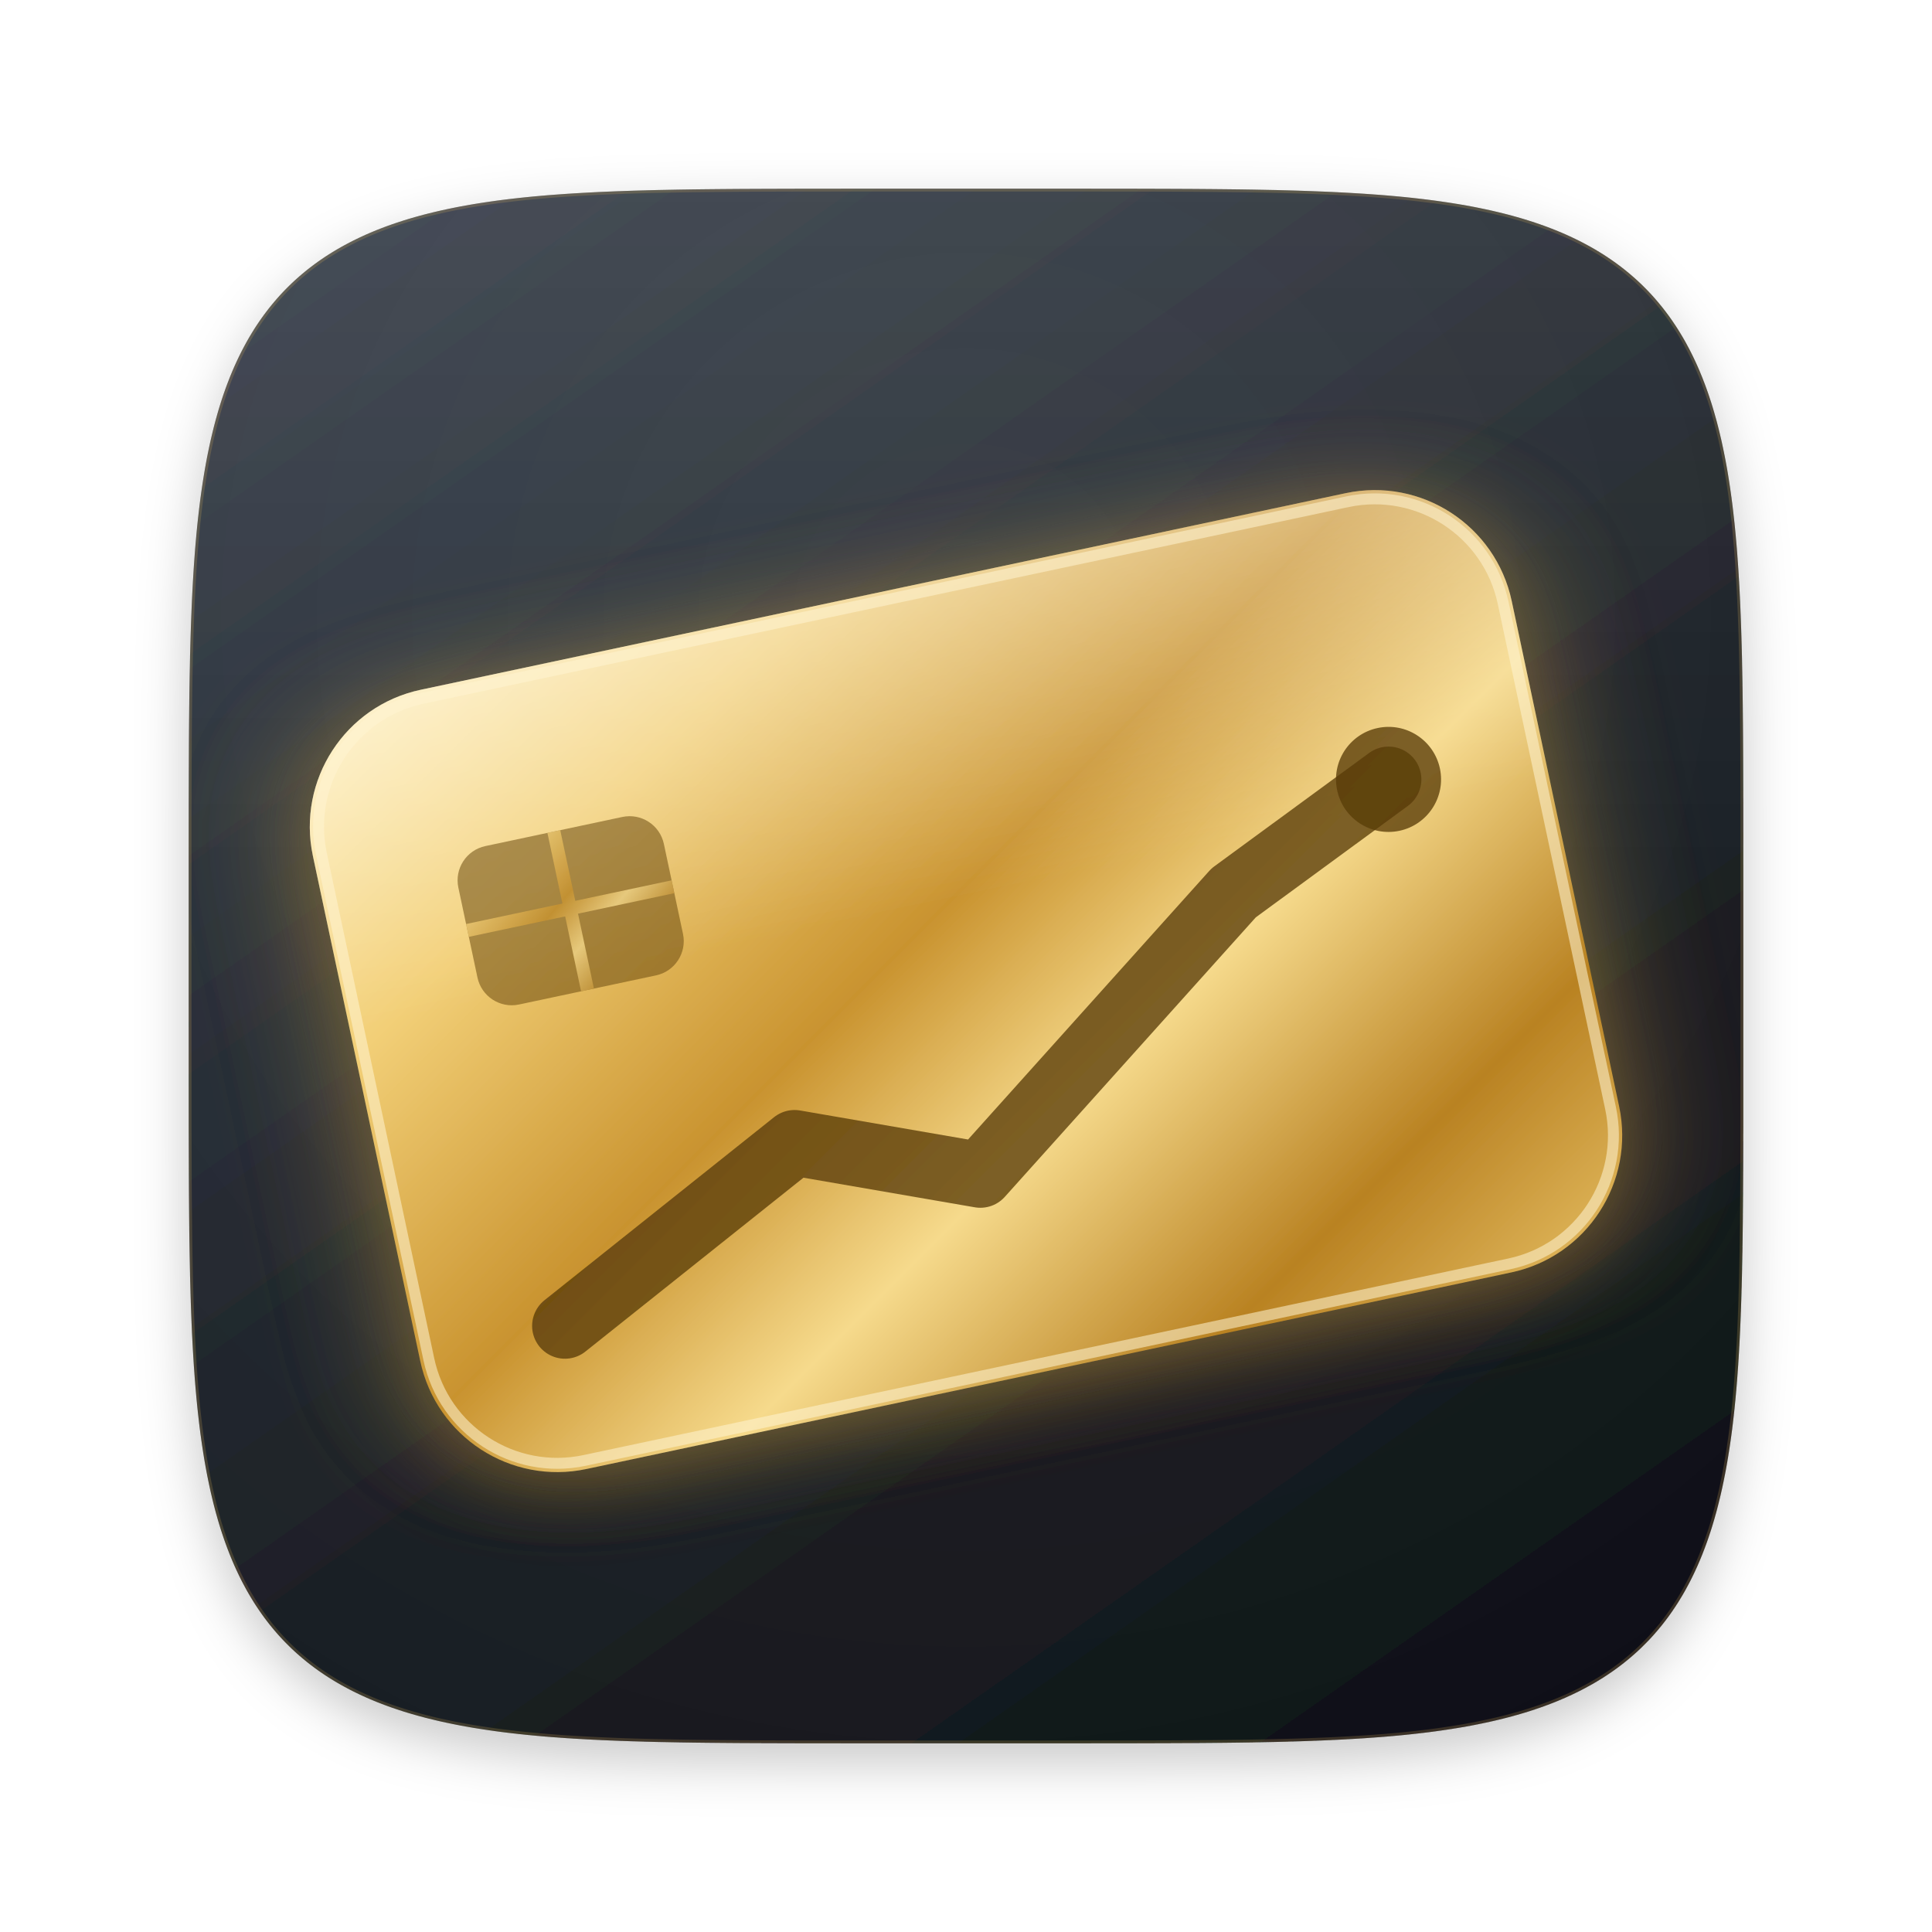
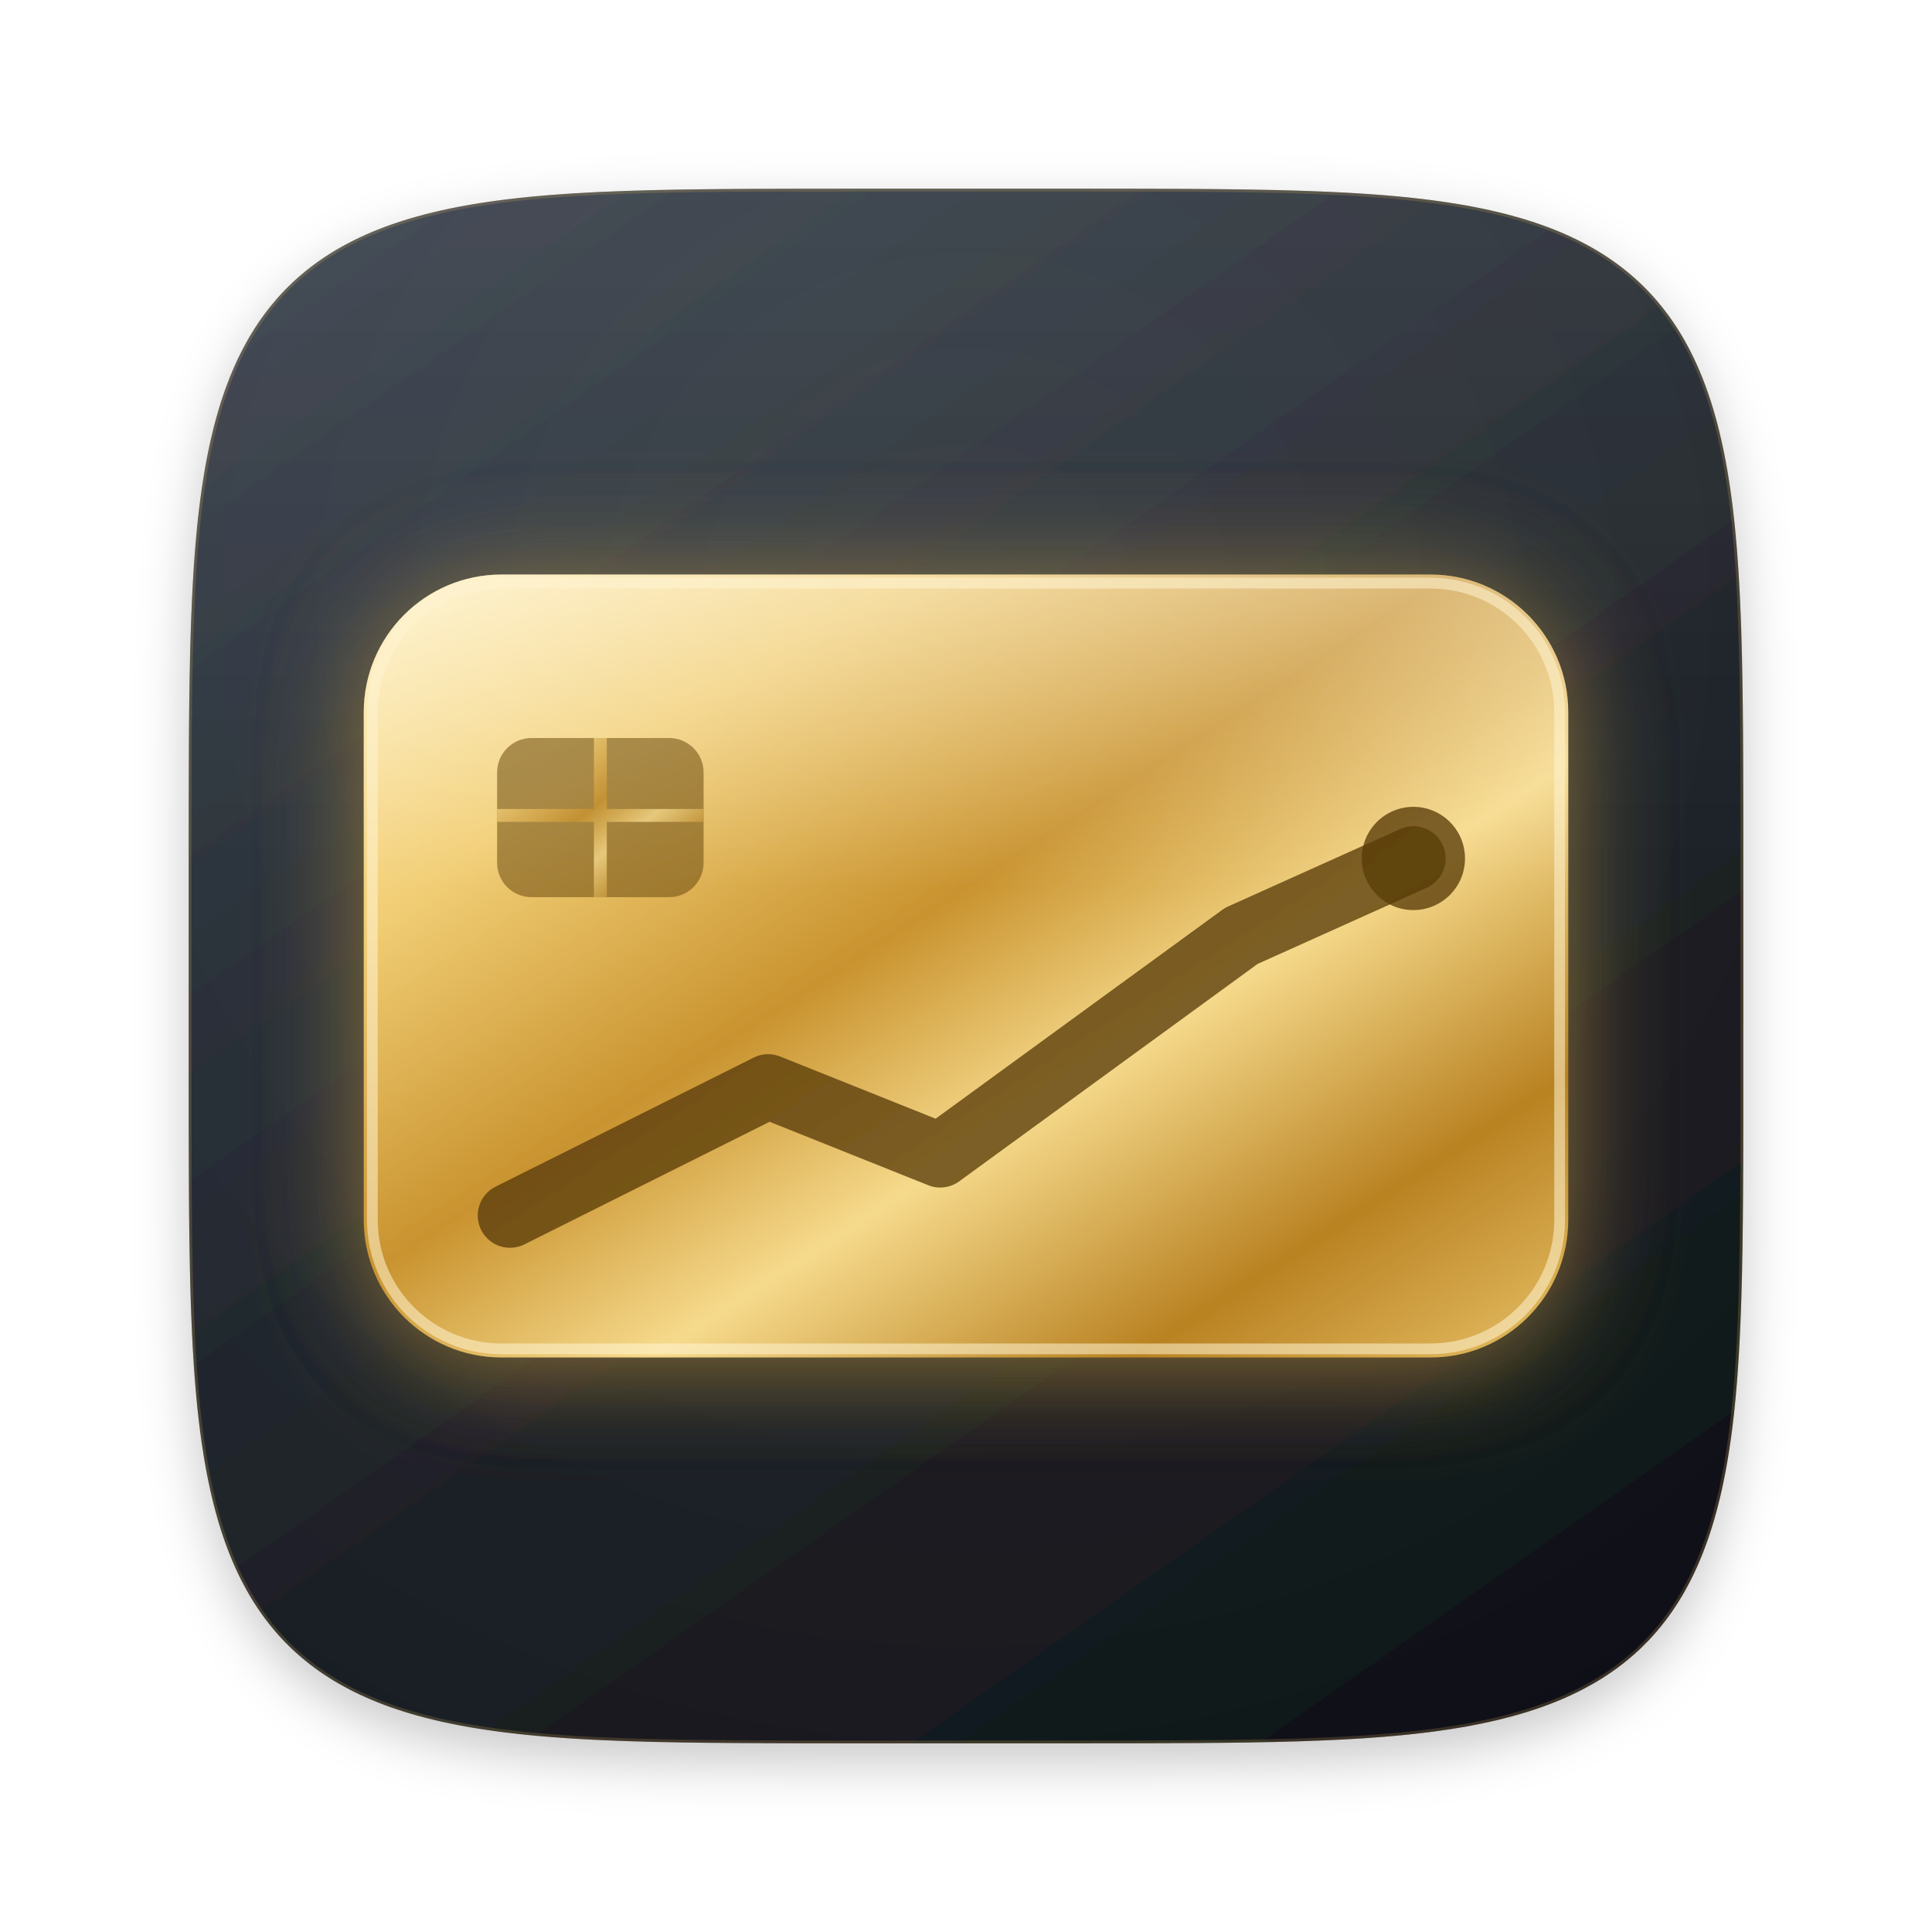
<svg xmlns="http://www.w3.org/2000/svg" width="1024" height="1024" viewBox="0 0 1024 1024">
  <defs>
    <linearGradient id="tile" x1="0.15" y1="0" x2="0.85" y2="1">
      <stop offset="0" stop-color="#323A45" />
      <stop offset="0.55" stop-color="#1A1F25" />
      <stop offset="1" stop-color="#0C0F13" />
    </linearGradient>
    <linearGradient id="sheen" x1="0" y1="0" x2="0" y2="1">
      <stop offset="0" stop-color="#fff" stop-opacity="0.08" />
      <stop offset="0.45" stop-color="#fff" stop-opacity="0" />
    </linearGradient>
    <radialGradient id="glow" cx="0.5" cy="0.32" r="0.75">
      <stop offset="0" stop-color="#fff" stop-opacity="0.06" />
      <stop offset="1" stop-color="#fff" stop-opacity="0" />
    </radialGradient>
    <clipPath id="clip">
      <path d="M924.00,512.00 L923.99,576.18 L923.98,596.22 L923.94,610.74 L923.90,622.52 L923.85,632.63 L923.78,641.56 L923.70,649.62 L923.61,657.01 L923.50,663.85 L923.38,670.24 L923.26,676.25 L923.11,681.94 L922.96,687.33 L922.79,692.48 L922.61,697.40 L922.42,702.12 L922.22,706.67 L922.00,711.04 L921.77,715.27 L921.53,719.36 L921.28,723.32 L921.01,727.17 L920.74,730.90 L920.45,734.54 L920.14,738.07 L919.83,741.52 L919.50,744.88 L919.16,748.16 L918.80,751.36 L918.44,754.49 L918.06,757.56 L917.67,760.55 L917.26,763.49 L916.84,766.37 L916.41,769.19 L915.97,771.95 L915.52,774.66 L915.05,777.32 L914.57,779.94 L914.07,782.50 L913.56,785.02 L913.04,787.50 L912.51,789.94 L911.96,792.33 L911.40,794.69 L910.83,797.00 L910.25,799.28 L909.65,801.53 L909.03,803.73 L908.41,805.91 L907.77,808.05 L907.12,810.16 L906.45,812.23 L905.77,814.28 L905.08,816.29 L904.37,818.28 L903.65,820.24 L902.91,822.16 L902.17,824.07 L901.40,825.94 L900.63,827.79 L899.84,829.61 L899.03,831.41 L898.21,833.18 L897.38,834.92 L896.53,836.65 L895.67,838.35 L894.79,840.02 L893.90,841.67 L893.00,843.30 L892.08,844.91 L891.14,846.50 L890.19,848.06 L889.23,849.61 L888.25,851.13 L887.25,852.63 L886.24,854.11 L885.21,855.58 L884.17,857.02 L883.11,858.44 L882.04,859.84 L880.95,861.23 L879.84,862.59 L878.72,863.94 L877.58,865.27 L876.43,866.58 L875.26,867.87 L874.07,869.15 L872.87,870.40 L871.64,871.64 L870.40,872.87 L869.15,874.07 L867.87,875.26 L866.58,876.43 L865.27,877.58 L863.94,878.72 L862.59,879.84 L861.23,880.95 L859.84,882.04 L858.44,883.11 L857.02,884.17 L855.58,885.21 L854.11,886.24 L852.63,887.25 L851.13,888.25 L849.61,889.23 L848.06,890.19 L846.50,891.14 L844.91,892.08 L843.30,893.00 L841.67,893.90 L840.02,894.79 L838.35,895.67 L836.65,896.53 L834.92,897.38 L833.18,898.21 L831.41,899.03 L829.61,899.84 L827.79,900.63 L825.94,901.40 L824.07,902.17 L822.16,902.91 L820.24,903.65 L818.28,904.37 L816.29,905.08 L814.28,905.77 L812.23,906.45 L810.16,907.12 L808.05,907.77 L805.91,908.41 L803.73,909.03 L801.53,909.65 L799.28,910.25 L797.00,910.83 L794.69,911.40 L792.33,911.96 L789.94,912.51 L787.50,913.04 L785.02,913.56 L782.50,914.07 L779.94,914.57 L777.32,915.05 L774.66,915.52 L771.95,915.97 L769.19,916.41 L766.37,916.84 L763.49,917.26 L760.55,917.67 L757.56,918.06 L754.49,918.44 L751.36,918.80 L748.16,919.16 L744.88,919.50 L741.52,919.83 L738.07,920.14 L734.54,920.45 L730.90,920.74 L727.17,921.01 L723.32,921.28 L719.36,921.53 L715.27,921.77 L711.04,922.00 L706.67,922.22 L702.12,922.42 L697.40,922.61 L692.48,922.79 L687.33,922.96 L681.94,923.11 L676.25,923.26 L670.24,923.38 L663.85,923.50 L657.01,923.61 L649.62,923.70 L641.56,923.78 L632.63,923.85 L622.52,923.90 L610.74,923.94 L596.22,923.98 L576.18,923.99 L512.00,924.00 L447.82,923.99 L427.78,923.98 L413.26,923.94 L401.48,923.90 L391.37,923.85 L382.44,923.78 L374.38,923.70 L366.99,923.61 L360.15,923.50 L353.76,923.38 L347.75,923.26 L342.06,923.11 L336.67,922.96 L331.52,922.79 L326.60,922.61 L321.88,922.42 L317.33,922.22 L312.96,922.00 L308.73,921.77 L304.64,921.53 L300.68,921.28 L296.83,921.01 L293.10,920.74 L289.46,920.45 L285.93,920.14 L282.48,919.83 L279.12,919.50 L275.84,919.16 L272.64,918.80 L269.51,918.44 L266.44,918.06 L263.45,917.67 L260.51,917.26 L257.63,916.84 L254.81,916.41 L252.05,915.97 L249.34,915.52 L246.68,915.05 L244.06,914.57 L241.50,914.07 L238.98,913.56 L236.50,913.04 L234.06,912.51 L231.67,911.96 L229.31,911.40 L227.00,910.83 L224.72,910.25 L222.47,909.65 L220.27,909.03 L218.09,908.41 L215.95,907.77 L213.84,907.12 L211.77,906.45 L209.72,905.77 L207.71,905.08 L205.72,904.37 L203.76,903.65 L201.84,902.91 L199.93,902.17 L198.06,901.40 L196.21,900.63 L194.39,899.84 L192.59,899.03 L190.82,898.21 L189.08,897.38 L187.35,896.53 L185.65,895.67 L183.98,894.79 L182.33,893.90 L180.70,893.00 L179.09,892.08 L177.50,891.14 L175.94,890.19 L174.39,889.23 L172.87,888.25 L171.37,887.25 L169.89,886.24 L168.42,885.21 L166.98,884.17 L165.56,883.11 L164.16,882.04 L162.77,880.95 L161.41,879.84 L160.06,878.72 L158.73,877.58 L157.42,876.43 L156.13,875.26 L154.85,874.07 L153.60,872.87 L152.36,871.64 L151.13,870.40 L149.93,869.15 L148.74,867.87 L147.57,866.58 L146.42,865.27 L145.28,863.94 L144.16,862.59 L143.05,861.23 L141.96,859.84 L140.89,858.44 L139.83,857.02 L138.79,855.58 L137.76,854.11 L136.75,852.63 L135.75,851.13 L134.77,849.61 L133.81,848.06 L132.86,846.50 L131.92,844.91 L131.00,843.30 L130.10,841.67 L129.21,840.02 L128.33,838.35 L127.47,836.65 L126.62,834.92 L125.79,833.18 L124.97,831.41 L124.16,829.61 L123.37,827.79 L122.60,825.94 L121.83,824.07 L121.09,822.16 L120.35,820.24 L119.63,818.28 L118.92,816.29 L118.23,814.28 L117.55,812.23 L116.88,810.16 L116.23,808.05 L115.59,805.91 L114.97,803.73 L114.35,801.53 L113.75,799.28 L113.17,797.00 L112.60,794.69 L112.04,792.33 L111.49,789.94 L110.96,787.50 L110.44,785.02 L109.93,782.50 L109.43,779.94 L108.95,777.32 L108.48,774.66 L108.03,771.95 L107.59,769.19 L107.16,766.37 L106.74,763.49 L106.33,760.55 L105.94,757.56 L105.56,754.49 L105.20,751.36 L104.84,748.16 L104.50,744.88 L104.17,741.52 L103.86,738.07 L103.55,734.54 L103.26,730.90 L102.99,727.17 L102.72,723.32 L102.47,719.36 L102.23,715.27 L102.00,711.04 L101.78,706.67 L101.58,702.12 L101.39,697.40 L101.21,692.48 L101.04,687.33 L100.89,681.94 L100.74,676.25 L100.62,670.24 L100.50,663.85 L100.39,657.01 L100.30,649.62 L100.22,641.56 L100.15,632.63 L100.10,622.52 L100.06,610.74 L100.02,596.22 L100.01,576.18 L100.00,512.00 L100.01,447.82 L100.02,427.78 L100.06,413.26 L100.10,401.48 L100.15,391.37 L100.22,382.44 L100.30,374.38 L100.39,366.99 L100.50,360.15 L100.62,353.76 L100.74,347.75 L100.89,342.06 L101.04,336.67 L101.21,331.52 L101.39,326.60 L101.58,321.88 L101.78,317.33 L102.00,312.96 L102.23,308.73 L102.47,304.64 L102.72,300.68 L102.99,296.83 L103.26,293.10 L103.55,289.46 L103.86,285.93 L104.17,282.48 L104.50,279.12 L104.84,275.84 L105.20,272.64 L105.56,269.51 L105.94,266.44 L106.33,263.45 L106.74,260.51 L107.16,257.63 L107.59,254.81 L108.03,252.05 L108.48,249.34 L108.95,246.68 L109.43,244.06 L109.93,241.50 L110.44,238.98 L110.96,236.50 L111.49,234.06 L112.04,231.67 L112.60,229.31 L113.17,227.00 L113.75,224.72 L114.35,222.47 L114.97,220.27 L115.59,218.09 L116.23,215.95 L116.88,213.84 L117.55,211.77 L118.23,209.72 L118.92,207.71 L119.63,205.72 L120.35,203.76 L121.09,201.84 L121.83,199.93 L122.60,198.06 L123.37,196.21 L124.16,194.39 L124.97,192.59 L125.79,190.82 L126.62,189.08 L127.47,187.35 L128.33,185.65 L129.21,183.98 L130.10,182.33 L131.00,180.70 L131.92,179.09 L132.86,177.50 L133.81,175.94 L134.77,174.39 L135.75,172.87 L136.75,171.37 L137.76,169.89 L138.79,168.42 L139.83,166.98 L140.89,165.56 L141.96,164.16 L143.05,162.77 L144.16,161.41 L145.28,160.06 L146.42,158.73 L147.57,157.42 L148.74,156.13 L149.93,154.85 L151.13,153.60 L152.36,152.36 L153.60,151.13 L154.85,149.93 L156.13,148.74 L157.42,147.57 L158.73,146.42 L160.06,145.28 L161.41,144.16 L162.77,143.05 L164.16,141.96 L165.56,140.89 L166.98,139.83 L168.42,138.79 L169.89,137.76 L171.37,136.75 L172.87,135.75 L174.39,134.77 L175.94,133.81 L177.50,132.86 L179.09,131.92 L180.70,131.00 L182.33,130.10 L183.98,129.21 L185.65,128.33 L187.35,127.47 L189.08,126.62 L190.82,125.79 L192.59,124.97 L194.39,124.16 L196.21,123.37 L198.06,122.60 L199.93,121.83 L201.84,121.09 L203.76,120.35 L205.72,119.63 L207.71,118.92 L209.72,118.23 L211.77,117.55 L213.84,116.88 L215.95,116.23 L218.09,115.59 L220.27,114.97 L222.47,114.35 L224.72,113.75 L227.00,113.17 L229.31,112.60 L231.67,112.04 L234.06,111.49 L236.50,110.96 L238.98,110.44 L241.50,109.93 L244.06,109.43 L246.68,108.95 L249.34,108.48 L252.05,108.03 L254.81,107.59 L257.63,107.16 L260.51,106.74 L263.45,106.33 L266.44,105.94 L269.51,105.56 L272.64,105.20 L275.84,104.84 L279.12,104.50 L282.48,104.17 L285.93,103.86 L289.46,103.55 L293.10,103.26 L296.83,102.99 L300.68,102.72 L304.64,102.47 L308.73,102.23 L312.96,102.00 L317.33,101.78 L321.88,101.58 L326.60,101.39 L331.52,101.21 L336.67,101.04 L342.06,100.89 L347.75,100.74 L353.76,100.62 L360.15,100.50 L366.99,100.39 L374.38,100.30 L382.44,100.22 L391.37,100.15 L401.48,100.10 L413.26,100.06 L427.78,100.02 L447.82,100.01 L512.00,100.00 L576.18,100.01 L596.22,100.02 L610.74,100.06 L622.52,100.10 L632.63,100.15 L641.56,100.22 L649.62,100.30 L657.01,100.39 L663.85,100.50 L670.24,100.62 L676.25,100.74 L681.94,100.89 L687.33,101.04 L692.48,101.21 L697.40,101.39 L702.12,101.58 L706.67,101.78 L711.04,102.00 L715.27,102.23 L719.36,102.47 L723.32,102.72 L727.17,102.99 L730.90,103.26 L734.54,103.55 L738.07,103.86 L741.52,104.17 L744.88,104.50 L748.16,104.84 L751.36,105.20 L754.49,105.56 L757.56,105.94 L760.55,106.33 L763.49,106.74 L766.37,107.16 L769.19,107.59 L771.95,108.03 L774.66,108.48 L777.32,108.95 L779.94,109.43 L782.50,109.93 L785.02,110.44 L787.50,110.96 L789.94,111.49 L792.33,112.04 L794.69,112.60 L797.00,113.17 L799.28,113.75 L801.53,114.35 L803.73,114.97 L805.91,115.59 L808.05,116.23 L810.16,116.88 L812.23,117.55 L814.28,118.23 L816.29,118.92 L818.28,119.63 L820.24,120.35 L822.16,121.09 L824.07,121.83 L825.94,122.60 L827.79,123.37 L829.61,124.16 L831.41,124.97 L833.18,125.79 L834.92,126.62 L836.65,127.47 L838.35,128.33 L840.02,129.21 L841.67,130.10 L843.30,131.00 L844.91,131.92 L846.50,132.86 L848.06,133.81 L849.61,134.77 L851.13,135.75 L852.63,136.75 L854.11,137.76 L855.58,138.79 L857.02,139.83 L858.44,140.89 L859.84,141.96 L861.23,143.05 L862.59,144.16 L863.94,145.28 L865.27,146.42 L866.58,147.57 L867.87,148.74 L869.15,149.93 L870.40,151.13 L871.64,152.36 L872.87,153.60 L874.07,154.85 L875.26,156.13 L876.43,157.42 L877.58,158.73 L878.72,160.06 L879.84,161.41 L880.95,162.77 L882.04,164.16 L883.11,165.56 L884.17,166.98 L885.21,168.42 L886.24,169.89 L887.25,171.37 L888.25,172.87 L889.23,174.39 L890.19,175.94 L891.14,177.50 L892.08,179.09 L893.00,180.70 L893.90,182.33 L894.79,183.98 L895.67,185.65 L896.53,187.35 L897.38,189.08 L898.21,190.82 L899.03,192.59 L899.84,194.39 L900.63,196.21 L901.40,198.06 L902.17,199.93 L902.91,201.84 L903.65,203.76 L904.37,205.72 L905.08,207.71 L905.77,209.72 L906.45,211.77 L907.12,213.84 L907.77,215.95 L908.41,218.09 L909.03,220.27 L909.65,222.47 L910.25,224.72 L910.83,227.00 L911.40,229.31 L911.96,231.67 L912.51,234.06 L913.04,236.50 L913.56,238.98 L914.07,241.50 L914.57,244.06 L915.05,246.68 L915.52,249.34 L915.97,252.05 L916.41,254.81 L916.84,257.63 L917.26,260.51 L917.67,263.45 L918.06,266.44 L918.44,269.51 L918.80,272.64 L919.16,275.84 L919.50,279.12 L919.83,282.48 L920.14,285.93 L920.45,289.46 L920.74,293.10 L921.01,296.83 L921.28,300.68 L921.53,304.64 L921.77,308.73 L922.00,312.96 L922.22,317.33 L922.42,321.88 L922.61,326.60 L922.79,331.52 L922.96,336.67 L923.11,342.06 L923.26,347.75 L923.38,353.76 L923.50,360.15 L923.61,366.99 L923.70,374.38 L923.78,382.44 L923.85,391.37 L923.90,401.48 L923.94,413.26 L923.98,427.78 L923.99,447.82 Z" />
    </clipPath>
    <filter id="outer" x="-20%" y="-20%" width="140%" height="140%">
      <feDropShadow dx="0" dy="10" stdDeviation="14" flood-color="#000" flood-opacity="0.22" />
    </filter>
    <filter id="gshadow" x="-30%" y="-30%" width="160%" height="160%">
      <feDropShadow dx="0" dy="14" stdDeviation="16" flood-color="#000" flood-opacity="0.55" />
    </filter>
    <linearGradient id="gold" x1="0" y1="0" x2="1" y2="1">
      <stop offset="0" stop-color="#FFF0BE" />
      <stop offset="0.22" stop-color="#F2CF77" />
      <stop offset="0.45" stop-color="#C9932F" />
      <stop offset="0.62" stop-color="#F6DA8C" />
      <stop offset="0.82" stop-color="#B98222" />
      <stop offset="1" stop-color="#E7C066" />
    </linearGradient>
    <linearGradient id="goldsheen" x1="0" y1="0" x2="0" y2="1">
      <stop offset="0" stop-color="#fff" stop-opacity="0.35" />
      <stop offset="0.4" stop-color="#fff" stop-opacity="0" />
    </linearGradient>
    <filter id="sglow" x="-30%" y="-30%" width="160%" height="160%">
      <feDropShadow dx="0" dy="0" stdDeviation="26" flood-color="#E2B85C" flood-opacity="0.38" />
    </filter>
  </defs>
  <path d="M924.00,512.00 L923.99,576.18 L923.98,596.22 L923.94,610.74 L923.90,622.52 L923.85,632.63 L923.78,641.56 L923.70,649.62 L923.61,657.01 L923.50,663.85 L923.38,670.24 L923.26,676.25 L923.11,681.94 L922.96,687.33 L922.79,692.48 L922.61,697.40 L922.42,702.12 L922.22,706.67 L922.00,711.04 L921.77,715.27 L921.53,719.36 L921.28,723.32 L921.01,727.17 L920.74,730.90 L920.45,734.54 L920.14,738.07 L919.83,741.52 L919.50,744.88 L919.16,748.16 L918.80,751.36 L918.44,754.49 L918.06,757.56 L917.67,760.55 L917.26,763.49 L916.84,766.37 L916.41,769.19 L915.97,771.95 L915.52,774.66 L915.05,777.32 L914.57,779.94 L914.07,782.50 L913.56,785.02 L913.04,787.50 L912.51,789.94 L911.96,792.33 L911.40,794.69 L910.83,797.00 L910.25,799.28 L909.65,801.53 L909.03,803.73 L908.41,805.91 L907.77,808.05 L907.12,810.16 L906.45,812.23 L905.77,814.28 L905.08,816.29 L904.37,818.28 L903.65,820.24 L902.91,822.16 L902.17,824.07 L901.40,825.94 L900.63,827.79 L899.84,829.61 L899.03,831.41 L898.21,833.18 L897.38,834.92 L896.53,836.65 L895.67,838.35 L894.79,840.02 L893.90,841.67 L893.00,843.30 L892.08,844.91 L891.14,846.50 L890.19,848.06 L889.23,849.61 L888.25,851.13 L887.25,852.63 L886.24,854.11 L885.21,855.58 L884.17,857.02 L883.11,858.44 L882.04,859.84 L880.95,861.23 L879.84,862.59 L878.72,863.94 L877.58,865.27 L876.43,866.58 L875.26,867.87 L874.07,869.15 L872.87,870.40 L871.64,871.64 L870.40,872.87 L869.15,874.07 L867.87,875.26 L866.58,876.43 L865.27,877.58 L863.94,878.72 L862.59,879.84 L861.23,880.95 L859.84,882.04 L858.44,883.11 L857.02,884.17 L855.58,885.21 L854.11,886.24 L852.63,887.25 L851.13,888.25 L849.61,889.23 L848.06,890.19 L846.50,891.14 L844.91,892.08 L843.30,893.00 L841.67,893.90 L840.02,894.79 L838.35,895.67 L836.65,896.53 L834.92,897.38 L833.18,898.21 L831.41,899.03 L829.61,899.84 L827.79,900.63 L825.94,901.40 L824.07,902.17 L822.16,902.91 L820.24,903.65 L818.28,904.37 L816.29,905.08 L814.28,905.77 L812.23,906.45 L810.16,907.12 L808.05,907.77 L805.91,908.41 L803.73,909.03 L801.53,909.65 L799.28,910.25 L797.00,910.83 L794.69,911.40 L792.33,911.96 L789.94,912.51 L787.50,913.04 L785.02,913.56 L782.50,914.07 L779.94,914.57 L777.32,915.05 L774.66,915.52 L771.95,915.97 L769.19,916.41 L766.37,916.84 L763.49,917.26 L760.55,917.67 L757.56,918.06 L754.49,918.44 L751.36,918.80 L748.16,919.16 L744.88,919.50 L741.52,919.83 L738.07,920.14 L734.54,920.45 L730.90,920.74 L727.17,921.01 L723.32,921.28 L719.36,921.53 L715.27,921.77 L711.04,922.00 L706.67,922.22 L702.12,922.42 L697.40,922.61 L692.48,922.79 L687.33,922.96 L681.94,923.11 L676.25,923.26 L670.24,923.38 L663.85,923.50 L657.01,923.61 L649.62,923.70 L641.56,923.78 L632.63,923.85 L622.52,923.90 L610.74,923.94 L596.22,923.98 L576.18,923.99 L512.00,924.00 L447.82,923.99 L427.78,923.98 L413.26,923.94 L401.48,923.90 L391.37,923.85 L382.44,923.78 L374.38,923.70 L366.99,923.61 L360.15,923.50 L353.76,923.38 L347.75,923.26 L342.06,923.11 L336.67,922.96 L331.52,922.79 L326.60,922.61 L321.88,922.42 L317.33,922.22 L312.96,922.00 L308.73,921.77 L304.64,921.53 L300.68,921.28 L296.83,921.01 L293.10,920.74 L289.46,920.45 L285.93,920.14 L282.48,919.83 L279.12,919.50 L275.84,919.16 L272.64,918.80 L269.51,918.44 L266.44,918.06 L263.45,917.67 L260.51,917.26 L257.63,916.84 L254.81,916.41 L252.05,915.97 L249.34,915.52 L246.68,915.05 L244.06,914.57 L241.50,914.07 L238.98,913.56 L236.50,913.04 L234.06,912.51 L231.67,911.96 L229.31,911.40 L227.00,910.83 L224.72,910.25 L222.47,909.65 L220.27,909.03 L218.09,908.41 L215.95,907.77 L213.84,907.12 L211.77,906.45 L209.72,905.77 L207.71,905.08 L205.72,904.37 L203.76,903.65 L201.84,902.91 L199.93,902.17 L198.06,901.40 L196.21,900.63 L194.39,899.84 L192.59,899.03 L190.82,898.21 L189.08,897.38 L187.35,896.53 L185.65,895.67 L183.98,894.79 L182.33,893.90 L180.70,893.00 L179.09,892.08 L177.50,891.14 L175.94,890.19 L174.39,889.23 L172.87,888.25 L171.37,887.25 L169.89,886.24 L168.42,885.21 L166.98,884.17 L165.56,883.11 L164.16,882.04 L162.77,880.95 L161.41,879.84 L160.06,878.72 L158.73,877.58 L157.42,876.43 L156.13,875.26 L154.85,874.07 L153.60,872.87 L152.36,871.64 L151.13,870.40 L149.93,869.15 L148.74,867.87 L147.57,866.58 L146.42,865.27 L145.28,863.94 L144.16,862.59 L143.05,861.23 L141.96,859.84 L140.89,858.44 L139.83,857.02 L138.79,855.58 L137.76,854.11 L136.75,852.63 L135.75,851.13 L134.77,849.61 L133.81,848.06 L132.86,846.50 L131.92,844.91 L131.00,843.30 L130.10,841.67 L129.21,840.02 L128.33,838.35 L127.47,836.65 L126.62,834.92 L125.79,833.18 L124.97,831.41 L124.16,829.61 L123.37,827.79 L122.60,825.94 L121.83,824.07 L121.09,822.16 L120.35,820.24 L119.63,818.28 L118.92,816.29 L118.23,814.28 L117.55,812.23 L116.88,810.16 L116.23,808.05 L115.59,805.91 L114.97,803.73 L114.35,801.53 L113.75,799.28 L113.17,797.00 L112.60,794.69 L112.04,792.33 L111.49,789.94 L110.96,787.50 L110.44,785.02 L109.93,782.50 L109.43,779.94 L108.95,777.32 L108.48,774.66 L108.03,771.95 L107.59,769.19 L107.16,766.37 L106.74,763.49 L106.33,760.55 L105.94,757.56 L105.56,754.49 L105.20,751.36 L104.84,748.16 L104.50,744.88 L104.17,741.52 L103.86,738.07 L103.55,734.54 L103.26,730.90 L102.99,727.17 L102.72,723.32 L102.47,719.36 L102.23,715.27 L102.00,711.04 L101.78,706.67 L101.58,702.12 L101.39,697.40 L101.21,692.48 L101.04,687.33 L100.89,681.94 L100.74,676.25 L100.62,670.24 L100.50,663.85 L100.39,657.01 L100.30,649.62 L100.22,641.56 L100.15,632.63 L100.10,622.52 L100.06,610.74 L100.02,596.22 L100.01,576.18 L100.00,512.00 L100.01,447.82 L100.02,427.78 L100.06,413.26 L100.10,401.48 L100.15,391.37 L100.22,382.44 L100.30,374.38 L100.39,366.99 L100.50,360.15 L100.62,353.76 L100.74,347.75 L100.89,342.06 L101.04,336.67 L101.21,331.52 L101.39,326.60 L101.58,321.88 L101.78,317.33 L102.00,312.96 L102.23,308.73 L102.47,304.64 L102.72,300.68 L102.99,296.83 L103.26,293.10 L103.55,289.46 L103.86,285.93 L104.17,282.48 L104.50,279.12 L104.84,275.84 L105.20,272.64 L105.56,269.51 L105.94,266.44 L106.33,263.45 L106.74,260.51 L107.16,257.63 L107.59,254.81 L108.03,252.05 L108.48,249.34 L108.95,246.68 L109.43,244.06 L109.93,241.50 L110.44,238.98 L110.96,236.50 L111.49,234.06 L112.04,231.67 L112.60,229.31 L113.17,227.00 L113.75,224.72 L114.35,222.47 L114.97,220.27 L115.59,218.09 L116.23,215.95 L116.88,213.84 L117.55,211.77 L118.23,209.72 L118.92,207.71 L119.63,205.72 L120.35,203.76 L121.09,201.84 L121.83,199.93 L122.60,198.06 L123.37,196.21 L124.16,194.39 L124.97,192.59 L125.79,190.82 L126.62,189.08 L127.47,187.35 L128.33,185.65 L129.21,183.98 L130.10,182.33 L131.00,180.70 L131.92,179.09 L132.86,177.50 L133.81,175.94 L134.77,174.39 L135.75,172.87 L136.75,171.37 L137.76,169.89 L138.79,168.42 L139.83,166.98 L140.89,165.56 L141.96,164.16 L143.05,162.77 L144.16,161.41 L145.28,160.06 L146.42,158.73 L147.57,157.42 L148.74,156.13 L149.93,154.85 L151.13,153.60 L152.36,152.36 L153.60,151.13 L154.85,149.93 L156.13,148.74 L157.42,147.57 L158.73,146.42 L160.06,145.28 L161.41,144.16 L162.77,143.05 L164.16,141.96 L165.56,140.89 L166.98,139.83 L168.42,138.79 L169.89,137.76 L171.37,136.75 L172.87,135.75 L174.39,134.77 L175.94,133.81 L177.50,132.86 L179.09,131.92 L180.70,131.00 L182.33,130.10 L183.98,129.21 L185.65,128.33 L187.35,127.47 L189.08,126.62 L190.82,125.79 L192.59,124.97 L194.39,124.16 L196.21,123.37 L198.06,122.60 L199.93,121.83 L201.84,121.09 L203.76,120.35 L205.72,119.63 L207.71,118.92 L209.72,118.23 L211.77,117.55 L213.84,116.88 L215.95,116.23 L218.09,115.59 L220.27,114.97 L222.47,114.35 L224.72,113.75 L227.00,113.17 L229.31,112.60 L231.67,112.04 L234.06,111.49 L236.50,110.96 L238.98,110.44 L241.50,109.93 L244.06,109.43 L246.68,108.95 L249.34,108.48 L252.05,108.03 L254.81,107.59 L257.63,107.16 L260.51,106.74 L263.45,106.33 L266.44,105.94 L269.51,105.56 L272.64,105.20 L275.84,104.84 L279.12,104.50 L282.48,104.17 L285.93,103.86 L289.46,103.55 L293.10,103.26 L296.83,102.99 L300.68,102.72 L304.64,102.47 L308.73,102.23 L312.96,102.00 L317.33,101.78 L321.88,101.58 L326.60,101.39 L331.52,101.21 L336.67,101.04 L342.06,100.89 L347.75,100.74 L353.76,100.62 L360.15,100.50 L366.99,100.39 L374.38,100.30 L382.44,100.22 L391.37,100.15 L401.48,100.10 L413.26,100.06 L427.78,100.02 L447.82,100.01 L512.00,100.00 L576.18,100.01 L596.22,100.02 L610.74,100.06 L622.52,100.10 L632.63,100.15 L641.56,100.22 L649.62,100.30 L657.01,100.39 L663.85,100.50 L670.24,100.62 L676.25,100.74 L681.94,100.89 L687.33,101.04 L692.48,101.21 L697.40,101.39 L702.12,101.58 L706.67,101.78 L711.04,102.00 L715.27,102.23 L719.36,102.47 L723.32,102.72 L727.17,102.99 L730.90,103.26 L734.54,103.55 L738.07,103.86 L741.52,104.17 L744.88,104.50 L748.16,104.84 L751.36,105.20 L754.49,105.56 L757.56,105.94 L760.55,106.33 L763.49,106.74 L766.37,107.16 L769.19,107.59 L771.95,108.03 L774.66,108.48 L777.32,108.95 L779.94,109.43 L782.50,109.93 L785.02,110.44 L787.50,110.96 L789.94,111.49 L792.33,112.04 L794.69,112.60 L797.00,113.17 L799.28,113.75 L801.53,114.35 L803.73,114.97 L805.91,115.59 L808.05,116.23 L810.16,116.88 L812.23,117.55 L814.28,118.23 L816.29,118.92 L818.28,119.63 L820.24,120.35 L822.16,121.09 L824.07,121.83 L825.94,122.60 L827.79,123.37 L829.61,124.16 L831.41,124.97 L833.18,125.79 L834.92,126.62 L836.65,127.47 L838.35,128.33 L840.02,129.21 L841.67,130.10 L843.30,131.00 L844.91,131.92 L846.50,132.86 L848.06,133.81 L849.61,134.77 L851.13,135.75 L852.63,136.75 L854.11,137.76 L855.58,138.79 L857.02,139.83 L858.44,140.89 L859.84,141.96 L861.23,143.05 L862.59,144.16 L863.94,145.28 L865.27,146.42 L866.58,147.57 L867.87,148.74 L869.15,149.93 L870.40,151.13 L871.64,152.36 L872.87,153.60 L874.07,154.85 L875.26,156.13 L876.43,157.42 L877.58,158.73 L878.72,160.06 L879.84,161.41 L880.95,162.77 L882.04,164.16 L883.11,165.56 L884.17,166.98 L885.21,168.42 L886.24,169.89 L887.25,171.37 L888.25,172.87 L889.23,174.39 L890.19,175.94 L891.14,177.50 L892.08,179.09 L893.00,180.70 L893.90,182.33 L894.79,183.98 L895.67,185.65 L896.53,187.35 L897.38,189.08 L898.21,190.82 L899.03,192.59 L899.84,194.39 L900.63,196.21 L901.40,198.06 L902.17,199.93 L902.91,201.84 L903.65,203.76 L904.37,205.72 L905.08,207.71 L905.77,209.72 L906.45,211.77 L907.12,213.84 L907.77,215.95 L908.41,218.09 L909.03,220.27 L909.65,222.47 L910.25,224.72 L910.83,227.00 L911.40,229.31 L911.96,231.67 L912.51,234.06 L913.04,236.50 L913.56,238.98 L914.07,241.50 L914.57,244.06 L915.05,246.68 L915.52,249.34 L915.97,252.05 L916.41,254.81 L916.84,257.63 L917.26,260.51 L917.67,263.45 L918.06,266.44 L918.44,269.51 L918.80,272.64 L919.16,275.84 L919.50,279.12 L919.83,282.48 L920.14,285.93 L920.45,289.46 L920.74,293.10 L921.01,296.83 L921.28,300.68 L921.53,304.64 L921.77,308.73 L922.00,312.96 L922.22,317.33 L922.42,321.88 L922.61,326.60 L922.79,331.52 L922.96,336.67 L923.11,342.06 L923.26,347.75 L923.38,353.76 L923.50,360.15 L923.61,366.99 L923.70,374.38 L923.78,382.44 L923.85,391.37 L923.90,401.48 L923.94,413.26 L923.98,427.78 L923.99,447.82 Z" fill="url(#tile)" filter="url(#outer)" />
  <g clip-path="url(#clip)">
    <rect width="1024" height="1024" fill="url(#glow)" />
    <rect width="1024" height="1024" fill="url(#sheen)" />
    <g filter="url(#gshadow)">
-       <g transform="translate(512 520) scale(1.16) rotate(-12) translate(-512 -520)">
+       <g transform="translate(512 512) scale(1.14) translate(-512 -520)">
        <g filter="url(#sglow)">
          <rect x="232" y="338" width="560" height="364" rx="64" fill="url(#gold)" />
        </g>
        <rect x="232" y="338" width="560" height="364" rx="64" fill="url(#goldsheen)" />
        <rect x="236" y="342" width="552" height="356" rx="60" fill="none" stroke="#FFF4D2" stroke-opacity="0.55" stroke-width="5" />
        <rect x="294" y="414" width="96" height="74" rx="16" fill="#6B4B10" fill-opacity="0.55" />
        <path d="M294 450 H390 M342 414 V488" stroke="url(#gold)" stroke-width="6" stroke-opacity="0.8" />
        <path d="M300 636 L420 576 L500 608 L640 506 L720 470" fill="none" stroke="#5A3D0A" stroke-opacity="0.78" stroke-width="30" stroke-linecap="round" stroke-linejoin="round" />
        <circle cx="720" cy="470" r="24" fill="#5A3D0A" fill-opacity="0.78" />
      </g>
    </g>
  </g>
  <path d="M924.00,512.00 L923.99,576.18 L923.98,596.22 L923.94,610.74 L923.90,622.52 L923.85,632.63 L923.78,641.56 L923.70,649.62 L923.61,657.01 L923.50,663.85 L923.38,670.24 L923.26,676.25 L923.11,681.94 L922.96,687.33 L922.79,692.48 L922.61,697.40 L922.42,702.12 L922.22,706.67 L922.00,711.04 L921.77,715.27 L921.53,719.36 L921.28,723.32 L921.01,727.17 L920.74,730.90 L920.45,734.54 L920.14,738.07 L919.83,741.52 L919.50,744.88 L919.16,748.16 L918.80,751.36 L918.44,754.49 L918.06,757.56 L917.67,760.55 L917.26,763.49 L916.84,766.37 L916.41,769.19 L915.97,771.95 L915.52,774.66 L915.05,777.32 L914.57,779.94 L914.07,782.50 L913.56,785.02 L913.04,787.50 L912.51,789.94 L911.96,792.33 L911.40,794.69 L910.83,797.00 L910.25,799.28 L909.65,801.53 L909.03,803.73 L908.41,805.91 L907.77,808.05 L907.12,810.16 L906.45,812.23 L905.77,814.28 L905.08,816.29 L904.37,818.28 L903.65,820.24 L902.91,822.16 L902.17,824.07 L901.40,825.94 L900.63,827.79 L899.84,829.61 L899.03,831.41 L898.21,833.18 L897.38,834.92 L896.53,836.65 L895.67,838.35 L894.79,840.02 L893.90,841.67 L893.00,843.30 L892.08,844.91 L891.14,846.50 L890.19,848.06 L889.23,849.61 L888.25,851.13 L887.25,852.63 L886.24,854.11 L885.21,855.58 L884.17,857.02 L883.11,858.44 L882.04,859.84 L880.95,861.23 L879.84,862.59 L878.72,863.94 L877.58,865.27 L876.43,866.58 L875.26,867.87 L874.07,869.15 L872.87,870.40 L871.64,871.64 L870.40,872.87 L869.15,874.07 L867.87,875.26 L866.58,876.43 L865.27,877.58 L863.94,878.72 L862.59,879.84 L861.23,880.95 L859.84,882.04 L858.44,883.11 L857.02,884.17 L855.58,885.21 L854.11,886.24 L852.63,887.25 L851.13,888.25 L849.61,889.23 L848.06,890.19 L846.50,891.14 L844.91,892.08 L843.30,893.00 L841.67,893.90 L840.02,894.79 L838.35,895.67 L836.65,896.53 L834.92,897.38 L833.18,898.21 L831.41,899.03 L829.61,899.84 L827.79,900.63 L825.94,901.40 L824.07,902.17 L822.16,902.91 L820.24,903.65 L818.28,904.37 L816.29,905.08 L814.28,905.77 L812.23,906.45 L810.16,907.12 L808.05,907.77 L805.91,908.41 L803.73,909.03 L801.53,909.65 L799.28,910.25 L797.00,910.83 L794.69,911.40 L792.33,911.96 L789.94,912.51 L787.50,913.04 L785.02,913.56 L782.50,914.07 L779.94,914.57 L777.32,915.05 L774.66,915.52 L771.95,915.97 L769.19,916.41 L766.37,916.84 L763.49,917.26 L760.55,917.67 L757.56,918.06 L754.49,918.44 L751.36,918.80 L748.16,919.16 L744.88,919.50 L741.52,919.83 L738.07,920.14 L734.54,920.45 L730.90,920.74 L727.17,921.01 L723.32,921.28 L719.36,921.53 L715.27,921.77 L711.04,922.00 L706.67,922.22 L702.12,922.42 L697.40,922.61 L692.48,922.79 L687.33,922.96 L681.94,923.11 L676.25,923.26 L670.24,923.38 L663.85,923.50 L657.01,923.61 L649.62,923.70 L641.56,923.78 L632.63,923.85 L622.52,923.90 L610.74,923.94 L596.22,923.98 L576.18,923.99 L512.00,924.00 L447.82,923.99 L427.78,923.98 L413.26,923.94 L401.48,923.90 L391.37,923.85 L382.44,923.78 L374.38,923.70 L366.99,923.61 L360.15,923.50 L353.76,923.38 L347.75,923.26 L342.06,923.11 L336.67,922.96 L331.52,922.79 L326.60,922.61 L321.88,922.42 L317.33,922.22 L312.96,922.00 L308.73,921.77 L304.64,921.53 L300.68,921.28 L296.83,921.01 L293.10,920.74 L289.46,920.45 L285.93,920.14 L282.48,919.83 L279.12,919.50 L275.84,919.16 L272.64,918.80 L269.51,918.44 L266.44,918.06 L263.45,917.67 L260.51,917.26 L257.63,916.84 L254.81,916.41 L252.05,915.97 L249.34,915.52 L246.68,915.05 L244.06,914.57 L241.50,914.07 L238.98,913.56 L236.50,913.04 L234.06,912.51 L231.67,911.96 L229.31,911.40 L227.00,910.83 L224.72,910.25 L222.47,909.65 L220.27,909.03 L218.09,908.41 L215.95,907.77 L213.84,907.12 L211.77,906.45 L209.72,905.77 L207.71,905.08 L205.72,904.37 L203.76,903.65 L201.84,902.91 L199.93,902.17 L198.06,901.40 L196.21,900.63 L194.39,899.84 L192.59,899.03 L190.82,898.21 L189.08,897.38 L187.35,896.53 L185.65,895.67 L183.98,894.79 L182.33,893.90 L180.70,893.00 L179.09,892.08 L177.50,891.14 L175.94,890.19 L174.39,889.23 L172.87,888.25 L171.37,887.25 L169.89,886.24 L168.42,885.21 L166.98,884.17 L165.56,883.11 L164.16,882.04 L162.77,880.95 L161.41,879.84 L160.06,878.72 L158.73,877.58 L157.42,876.43 L156.13,875.26 L154.85,874.07 L153.60,872.87 L152.36,871.64 L151.13,870.40 L149.93,869.15 L148.74,867.87 L147.57,866.58 L146.42,865.27 L145.28,863.94 L144.16,862.59 L143.05,861.23 L141.96,859.84 L140.89,858.44 L139.83,857.02 L138.79,855.58 L137.76,854.11 L136.75,852.63 L135.75,851.13 L134.77,849.61 L133.81,848.06 L132.86,846.50 L131.92,844.91 L131.00,843.30 L130.10,841.67 L129.21,840.02 L128.33,838.35 L127.47,836.65 L126.62,834.92 L125.79,833.18 L124.97,831.41 L124.16,829.61 L123.37,827.79 L122.60,825.94 L121.83,824.07 L121.09,822.16 L120.35,820.24 L119.63,818.28 L118.92,816.29 L118.23,814.28 L117.55,812.23 L116.88,810.16 L116.23,808.05 L115.59,805.91 L114.97,803.73 L114.35,801.53 L113.75,799.28 L113.17,797.00 L112.60,794.69 L112.04,792.33 L111.49,789.94 L110.96,787.50 L110.44,785.02 L109.93,782.50 L109.43,779.94 L108.95,777.32 L108.48,774.66 L108.03,771.95 L107.59,769.19 L107.16,766.37 L106.74,763.49 L106.33,760.55 L105.94,757.56 L105.56,754.49 L105.20,751.36 L104.84,748.16 L104.50,744.88 L104.17,741.52 L103.86,738.07 L103.55,734.54 L103.26,730.90 L102.99,727.17 L102.72,723.32 L102.47,719.36 L102.23,715.27 L102.00,711.04 L101.78,706.67 L101.58,702.12 L101.39,697.40 L101.21,692.48 L101.04,687.33 L100.89,681.94 L100.74,676.25 L100.62,670.24 L100.50,663.85 L100.39,657.01 L100.30,649.62 L100.22,641.56 L100.15,632.63 L100.10,622.52 L100.06,610.74 L100.02,596.22 L100.01,576.18 L100.00,512.00 L100.01,447.82 L100.02,427.78 L100.06,413.26 L100.10,401.48 L100.15,391.37 L100.22,382.44 L100.30,374.38 L100.39,366.99 L100.50,360.15 L100.62,353.76 L100.74,347.75 L100.89,342.06 L101.04,336.67 L101.21,331.52 L101.39,326.60 L101.58,321.88 L101.78,317.33 L102.00,312.96 L102.23,308.73 L102.47,304.64 L102.72,300.68 L102.99,296.83 L103.26,293.10 L103.55,289.46 L103.86,285.93 L104.17,282.48 L104.50,279.12 L104.84,275.84 L105.20,272.64 L105.56,269.51 L105.94,266.44 L106.33,263.45 L106.74,260.51 L107.16,257.63 L107.59,254.81 L108.03,252.05 L108.48,249.34 L108.95,246.68 L109.43,244.06 L109.93,241.50 L110.44,238.98 L110.96,236.50 L111.49,234.06 L112.04,231.67 L112.60,229.31 L113.17,227.00 L113.75,224.72 L114.35,222.47 L114.97,220.27 L115.59,218.09 L116.23,215.95 L116.88,213.84 L117.55,211.77 L118.23,209.72 L118.92,207.71 L119.63,205.72 L120.35,203.76 L121.09,201.84 L121.83,199.93 L122.60,198.06 L123.37,196.21 L124.16,194.39 L124.97,192.59 L125.79,190.82 L126.62,189.08 L127.47,187.35 L128.33,185.65 L129.21,183.98 L130.10,182.33 L131.00,180.70 L131.92,179.09 L132.86,177.50 L133.81,175.94 L134.77,174.39 L135.75,172.87 L136.75,171.37 L137.76,169.89 L138.79,168.42 L139.83,166.98 L140.89,165.56 L141.96,164.16 L143.05,162.77 L144.16,161.41 L145.28,160.06 L146.42,158.73 L147.57,157.42 L148.74,156.13 L149.93,154.85 L151.13,153.60 L152.36,152.36 L153.60,151.13 L154.85,149.93 L156.13,148.74 L157.42,147.57 L158.73,146.42 L160.06,145.28 L161.41,144.16 L162.77,143.05 L164.16,141.96 L165.56,140.89 L166.98,139.83 L168.42,138.79 L169.89,137.76 L171.37,136.75 L172.87,135.75 L174.39,134.77 L175.94,133.81 L177.50,132.86 L179.09,131.92 L180.70,131.00 L182.33,130.10 L183.98,129.21 L185.65,128.33 L187.35,127.47 L189.08,126.62 L190.82,125.79 L192.59,124.97 L194.39,124.16 L196.21,123.37 L198.06,122.60 L199.93,121.83 L201.84,121.09 L203.76,120.35 L205.72,119.63 L207.71,118.92 L209.72,118.23 L211.77,117.55 L213.84,116.88 L215.95,116.23 L218.09,115.59 L220.27,114.97 L222.47,114.35 L224.72,113.75 L227.00,113.17 L229.31,112.60 L231.67,112.04 L234.06,111.49 L236.50,110.96 L238.98,110.44 L241.50,109.93 L244.06,109.43 L246.68,108.95 L249.34,108.48 L252.05,108.03 L254.81,107.59 L257.63,107.16 L260.51,106.74 L263.45,106.33 L266.44,105.94 L269.51,105.56 L272.64,105.20 L275.84,104.84 L279.12,104.50 L282.48,104.17 L285.93,103.86 L289.46,103.55 L293.10,103.26 L296.83,102.99 L300.68,102.72 L304.64,102.47 L308.73,102.23 L312.96,102.00 L317.33,101.78 L321.88,101.58 L326.60,101.39 L331.52,101.21 L336.67,101.04 L342.06,100.89 L347.75,100.74 L353.76,100.62 L360.15,100.50 L366.99,100.39 L374.38,100.30 L382.44,100.22 L391.37,100.15 L401.48,100.10 L413.26,100.06 L427.78,100.02 L447.82,100.01 L512.00,100.00 L576.18,100.01 L596.22,100.02 L610.74,100.06 L622.52,100.10 L632.63,100.15 L641.56,100.22 L649.62,100.30 L657.01,100.39 L663.85,100.50 L670.24,100.62 L676.25,100.74 L681.94,100.89 L687.33,101.04 L692.48,101.21 L697.40,101.39 L702.12,101.58 L706.67,101.78 L711.04,102.00 L715.27,102.23 L719.36,102.47 L723.32,102.72 L727.17,102.99 L730.90,103.26 L734.54,103.55 L738.07,103.86 L741.52,104.17 L744.88,104.50 L748.16,104.84 L751.36,105.20 L754.49,105.56 L757.56,105.94 L760.55,106.33 L763.49,106.74 L766.37,107.16 L769.19,107.59 L771.95,108.03 L774.66,108.48 L777.32,108.95 L779.94,109.43 L782.50,109.93 L785.02,110.44 L787.50,110.96 L789.94,111.49 L792.33,112.04 L794.69,112.60 L797.00,113.17 L799.28,113.75 L801.53,114.35 L803.73,114.97 L805.91,115.59 L808.05,116.23 L810.16,116.88 L812.23,117.55 L814.28,118.23 L816.29,118.92 L818.28,119.63 L820.24,120.35 L822.16,121.09 L824.07,121.83 L825.94,122.60 L827.79,123.37 L829.61,124.16 L831.41,124.97 L833.18,125.79 L834.92,126.62 L836.65,127.47 L838.35,128.33 L840.02,129.21 L841.67,130.10 L843.30,131.00 L844.91,131.92 L846.50,132.86 L848.06,133.81 L849.61,134.77 L851.13,135.75 L852.63,136.75 L854.11,137.76 L855.58,138.79 L857.02,139.83 L858.44,140.89 L859.84,141.96 L861.23,143.05 L862.59,144.16 L863.94,145.28 L865.27,146.42 L866.58,147.57 L867.87,148.74 L869.15,149.93 L870.40,151.13 L871.64,152.36 L872.87,153.60 L874.07,154.85 L875.26,156.13 L876.43,157.42 L877.58,158.73 L878.72,160.06 L879.84,161.41 L880.95,162.77 L882.04,164.16 L883.11,165.56 L884.17,166.98 L885.21,168.42 L886.24,169.89 L887.25,171.37 L888.25,172.87 L889.23,174.39 L890.19,175.94 L891.14,177.50 L892.08,179.09 L893.00,180.70 L893.90,182.33 L894.79,183.98 L895.67,185.65 L896.53,187.35 L897.38,189.08 L898.21,190.82 L899.03,192.59 L899.84,194.39 L900.63,196.21 L901.40,198.06 L902.17,199.93 L902.91,201.84 L903.65,203.76 L904.37,205.72 L905.08,207.71 L905.77,209.72 L906.45,211.77 L907.12,213.84 L907.77,215.95 L908.41,218.09 L909.03,220.27 L909.65,222.47 L910.25,224.72 L910.83,227.00 L911.40,229.31 L911.96,231.67 L912.51,234.06 L913.04,236.50 L913.56,238.98 L914.07,241.50 L914.57,244.06 L915.05,246.68 L915.52,249.34 L915.97,252.05 L916.41,254.81 L916.84,257.63 L917.26,260.51 L917.67,263.45 L918.06,266.44 L918.44,269.51 L918.80,272.64 L919.16,275.84 L919.50,279.12 L919.83,282.48 L920.14,285.93 L920.45,289.46 L920.74,293.10 L921.01,296.83 L921.28,300.68 L921.53,304.64 L921.77,308.73 L922.00,312.96 L922.22,317.33 L922.42,321.88 L922.61,326.60 L922.79,331.52 L922.96,336.67 L923.11,342.06 L923.26,347.75 L923.38,353.76 L923.50,360.15 L923.61,366.99 L923.70,374.38 L923.78,382.44 L923.85,391.37 L923.90,401.48 L923.94,413.26 L923.98,427.78 L923.99,447.82 Z" fill="none" stroke="#E2B85C" stroke-opacity="0.2" stroke-width="3" clip-path="url(#clip)" />
</svg>
